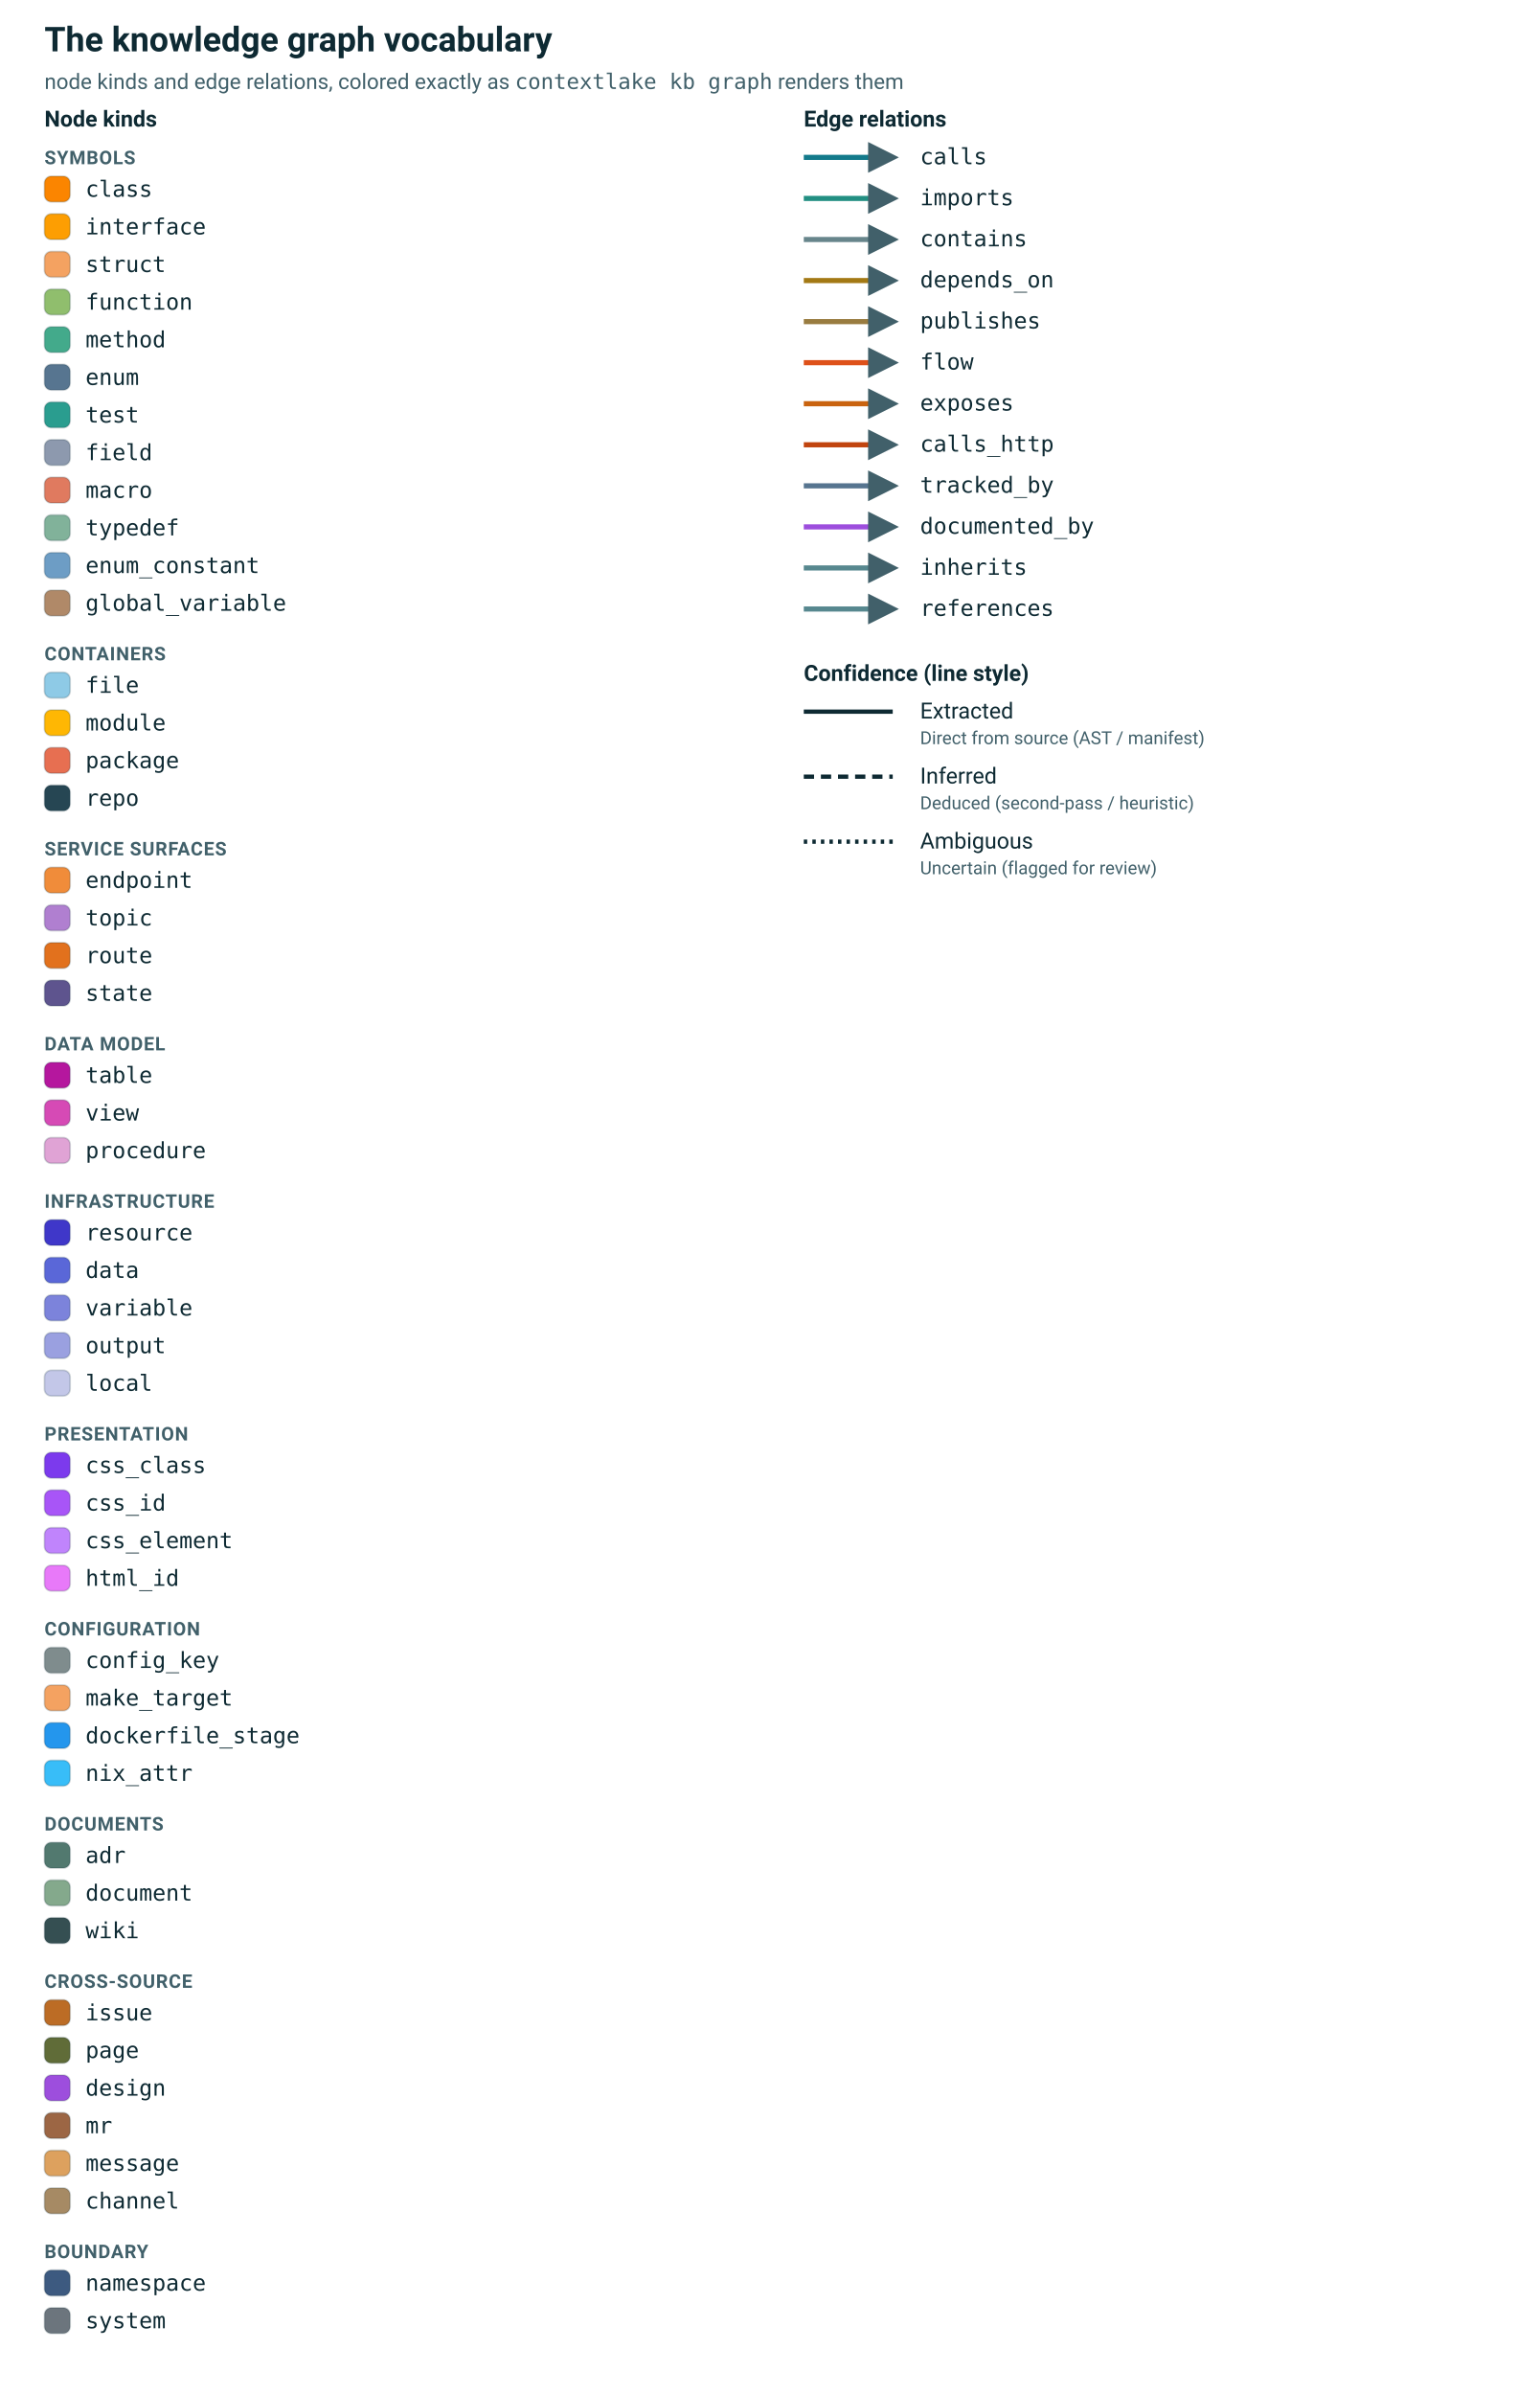
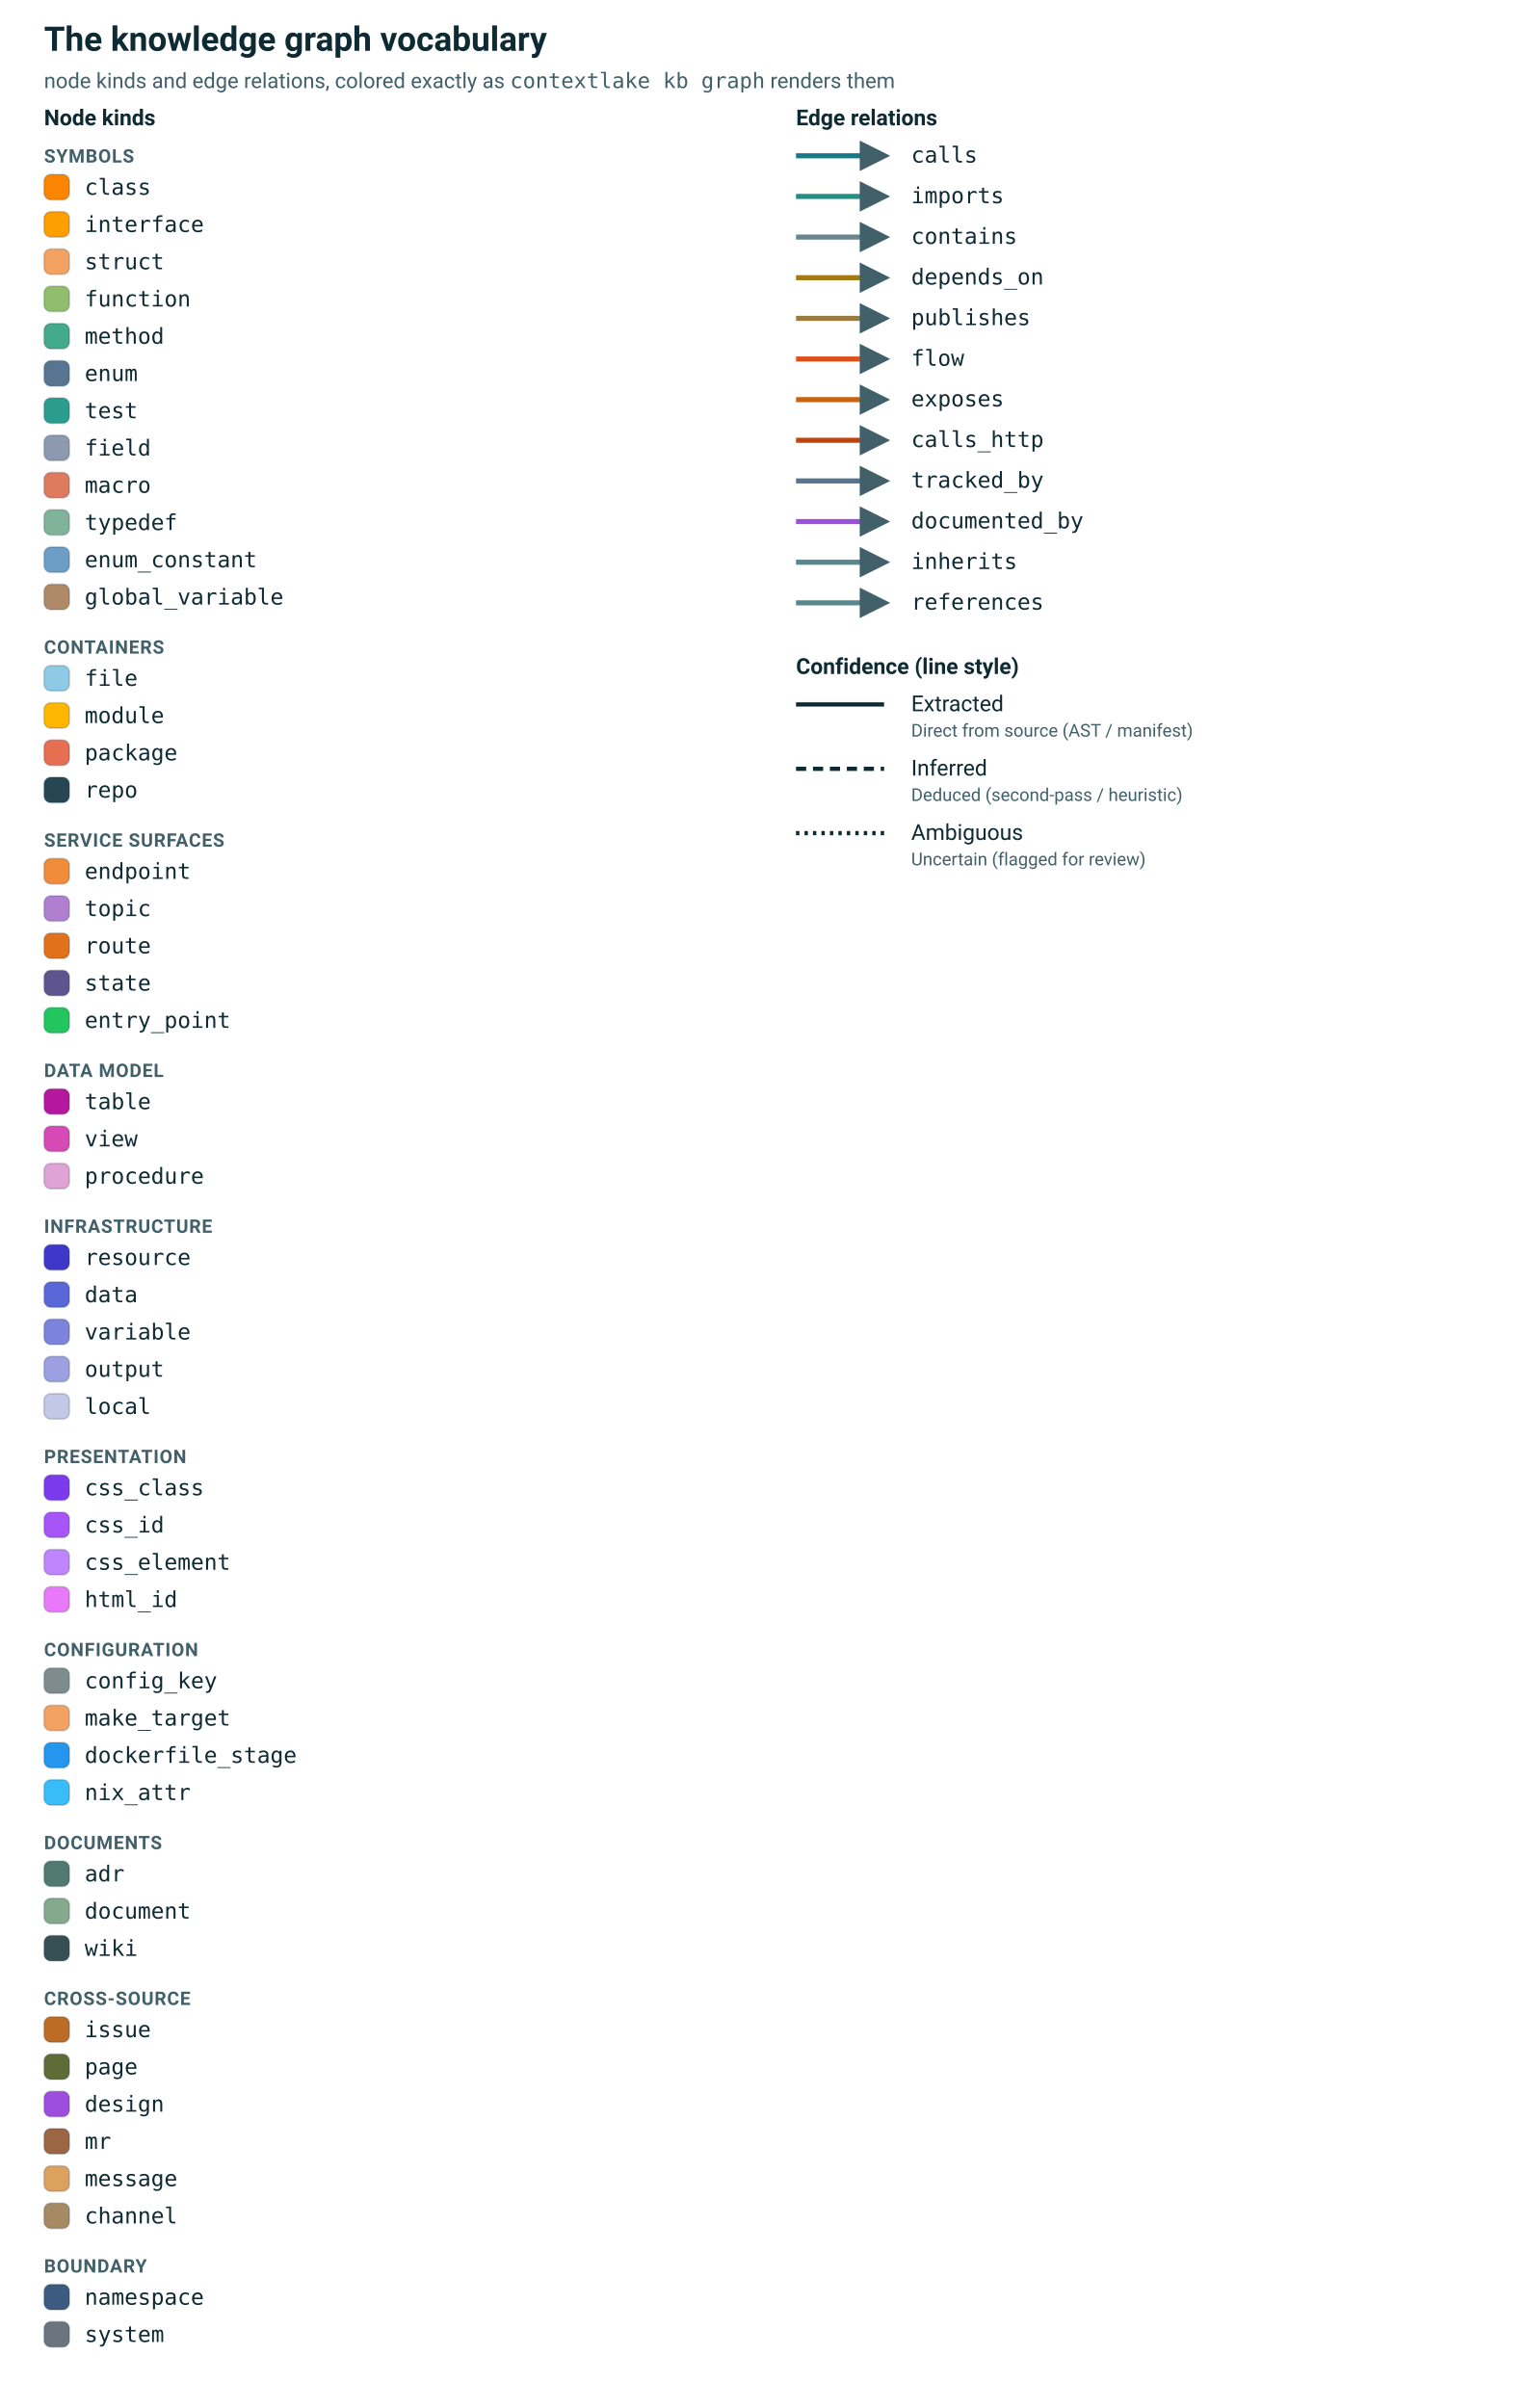
- <svg xmlns="http://www.w3.org/2000/svg" viewBox="0 0 900 1400" width="900" height="1400" role="img" aria-label="contextlake knowledge graph node kinds and edge relations">
+ <svg xmlns="http://www.w3.org/2000/svg" viewBox="0 0 900 1422" width="900" height="1422" role="img" aria-label="contextlake knowledge graph node kinds and edge relations">
  <defs>
    <marker id="ar2" viewBox="0 0 10 10" refX="8" refY="5" markerWidth="6" markerHeight="6" orient="auto">
      <path d="M0 0L10 5L0 10z" fill="#41606a" />
    </marker>
  </defs>
-   <rect x="0" y="0" width="900" height="1400" fill="none" />
+   <rect x="0" y="0" width="900" height="1422" fill="none" />
  <text x="26" y="30" font-size="20" font-weight="700" fill="#0E2A33" font-family="'Space Grotesk',-apple-system,Segoe UI,Roboto,sans-serif">The knowledge graph vocabulary</text>
  <text x="26" y="52" font-size="12.5" fill="#41606a" font-family="'Space Grotesk',-apple-system,Segoe UI,Roboto,sans-serif">node kinds and edge relations, colored exactly as <tspan font-family="'JetBrains Mono',ui-monospace,monospace">contextlake kb graph</tspan> renders them</text>
  <text x="26" y="74" font-size="13" font-weight="700" fill="#0E2A33" font-family="'Space Grotesk',-apple-system,Segoe UI,Roboto,sans-serif">Node kinds</text>
  <text x="26" y="96" font-size="11" font-weight="600" fill="#41606a" letter-spacing=".04em" font-family="'Space Grotesk',-apple-system,Segoe UI,Roboto,sans-serif">SYMBOLS</text>
  <rect x="26" y="103" width="15" height="15" rx="4" fill="#fb8500" stroke="#0E2A33" stroke-opacity=".18" />
  <text x="50" y="115" font-size="13" fill="#0E2A33" font-family="'JetBrains Mono',ui-monospace,monospace">class</text>
  <rect x="26" y="125" width="15" height="15" rx="4" fill="#fd9e02" stroke="#0E2A33" stroke-opacity=".18" />
  <text x="50" y="137" font-size="13" fill="#0E2A33" font-family="'JetBrains Mono',ui-monospace,monospace">interface</text>
  <rect x="26" y="147" width="15" height="15" rx="4" fill="#f4a261" stroke="#0E2A33" stroke-opacity=".18" />
  <text x="50" y="159" font-size="13" fill="#0E2A33" font-family="'JetBrains Mono',ui-monospace,monospace">struct</text>
  <rect x="26" y="169" width="15" height="15" rx="4" fill="#90be6d" stroke="#0E2A33" stroke-opacity=".18" />
  <text x="50" y="181" font-size="13" fill="#0E2A33" font-family="'JetBrains Mono',ui-monospace,monospace">function</text>
  <rect x="26" y="191" width="15" height="15" rx="4" fill="#43aa8b" stroke="#0E2A33" stroke-opacity=".18" />
  <text x="50" y="203" font-size="13" fill="#0E2A33" font-family="'JetBrains Mono',ui-monospace,monospace">method</text>
  <rect x="26" y="213" width="15" height="15" rx="4" fill="#577590" stroke="#0E2A33" stroke-opacity=".18" />
  <text x="50" y="225" font-size="13" fill="#0E2A33" font-family="'JetBrains Mono',ui-monospace,monospace">enum</text>
  <rect x="26" y="235" width="15" height="15" rx="4" fill="#2a9d8f" stroke="#0E2A33" stroke-opacity=".18" />
  <text x="50" y="247" font-size="13" fill="#0E2A33" font-family="'JetBrains Mono',ui-monospace,monospace">test</text>
  <rect x="26" y="257" width="15" height="15" rx="4" fill="#8d99ae" stroke="#0E2A33" stroke-opacity=".18" />
  <text x="50" y="269" font-size="13" fill="#0E2A33" font-family="'JetBrains Mono',ui-monospace,monospace">field</text>
  <rect x="26" y="279" width="15" height="15" rx="4" fill="#e07a5f" stroke="#0E2A33" stroke-opacity=".18" />
  <text x="50" y="291" font-size="13" fill="#0E2A33" font-family="'JetBrains Mono',ui-monospace,monospace">macro</text>
  <rect x="26" y="301" width="15" height="15" rx="4" fill="#81b29a" stroke="#0E2A33" stroke-opacity=".18" />
  <text x="50" y="313" font-size="13" fill="#0E2A33" font-family="'JetBrains Mono',ui-monospace,monospace">typedef</text>
  <rect x="26" y="323" width="15" height="15" rx="4" fill="#6d9dc5" stroke="#0E2A33" stroke-opacity=".18" />
  <text x="50" y="335" font-size="13" fill="#0E2A33" font-family="'JetBrains Mono',ui-monospace,monospace">enum_constant</text>
  <rect x="26" y="345" width="15" height="15" rx="4" fill="#b08968" stroke="#0E2A33" stroke-opacity=".18" />
  <text x="50" y="357" font-size="13" fill="#0E2A33" font-family="'JetBrains Mono',ui-monospace,monospace">global_variable</text>
  <text x="26" y="386" font-size="11" font-weight="600" fill="#41606a" letter-spacing=".04em" font-family="'Space Grotesk',-apple-system,Segoe UI,Roboto,sans-serif">CONTAINERS</text>
  <rect x="26" y="393" width="15" height="15" rx="4" fill="#8ecae6" stroke="#0E2A33" stroke-opacity=".18" />
  <text x="50" y="405" font-size="13" fill="#0E2A33" font-family="'JetBrains Mono',ui-monospace,monospace">file</text>
  <rect x="26" y="415" width="15" height="15" rx="4" fill="#ffb703" stroke="#0E2A33" stroke-opacity=".18" />
  <text x="50" y="427" font-size="13" fill="#0E2A33" font-family="'JetBrains Mono',ui-monospace,monospace">module</text>
  <rect x="26" y="437" width="15" height="15" rx="4" fill="#e76f51" stroke="#0E2A33" stroke-opacity=".18" />
  <text x="50" y="449" font-size="13" fill="#0E2A33" font-family="'JetBrains Mono',ui-monospace,monospace">package</text>
  <rect x="26" y="459" width="15" height="15" rx="4" fill="#264653" stroke="#0E2A33" stroke-opacity=".18" />
  <text x="50" y="471" font-size="13" fill="#0E2A33" font-family="'JetBrains Mono',ui-monospace,monospace">repo</text>
  <text x="26" y="500" font-size="11" font-weight="600" fill="#41606a" letter-spacing=".04em" font-family="'Space Grotesk',-apple-system,Segoe UI,Roboto,sans-serif">SERVICE SURFACES</text>
  <rect x="26" y="507" width="15" height="15" rx="4" fill="#f08c3a" stroke="#0E2A33" stroke-opacity=".18" />
  <text x="50" y="519" font-size="13" fill="#0E2A33" font-family="'JetBrains Mono',ui-monospace,monospace">endpoint</text>
  <rect x="26" y="529" width="15" height="15" rx="4" fill="#b07fd0" stroke="#0E2A33" stroke-opacity=".18" />
  <text x="50" y="541" font-size="13" fill="#0E2A33" font-family="'JetBrains Mono',ui-monospace,monospace">topic</text>
  <rect x="26" y="551" width="15" height="15" rx="4" fill="#e2711d" stroke="#0E2A33" stroke-opacity=".18" />
  <text x="50" y="563" font-size="13" fill="#0E2A33" font-family="'JetBrains Mono',ui-monospace,monospace">route</text>
  <rect x="26" y="573" width="15" height="15" rx="4" fill="#5e548e" stroke="#0E2A33" stroke-opacity=".18" />
  <text x="50" y="585" font-size="13" fill="#0E2A33" font-family="'JetBrains Mono',ui-monospace,monospace">state</text>
-   <text x="26" y="614" font-size="11" font-weight="600" fill="#41606a" letter-spacing=".04em" font-family="'Space Grotesk',-apple-system,Segoe UI,Roboto,sans-serif">DATA MODEL</text>
-   <rect x="26" y="621" width="15" height="15" rx="4" fill="#b5179e" stroke="#0E2A33" stroke-opacity=".18" />
-   <text x="50" y="633" font-size="13" fill="#0E2A33" font-family="'JetBrains Mono',ui-monospace,monospace">table</text>
-   <rect x="26" y="643" width="15" height="15" rx="4" fill="#d64ab5" stroke="#0E2A33" stroke-opacity=".18" />
-   <text x="50" y="655" font-size="13" fill="#0E2A33" font-family="'JetBrains Mono',ui-monospace,monospace">view</text>
-   <rect x="26" y="665" width="15" height="15" rx="4" fill="#e0a3d5" stroke="#0E2A33" stroke-opacity=".18" />
-   <text x="50" y="677" font-size="13" fill="#0E2A33" font-family="'JetBrains Mono',ui-monospace,monospace">procedure</text>
-   <text x="26" y="706" font-size="11" font-weight="600" fill="#41606a" letter-spacing=".04em" font-family="'Space Grotesk',-apple-system,Segoe UI,Roboto,sans-serif">INFRASTRUCTURE</text>
-   <rect x="26" y="713" width="15" height="15" rx="4" fill="#3f37c9" stroke="#0E2A33" stroke-opacity=".18" />
-   <text x="50" y="725" font-size="13" fill="#0E2A33" font-family="'JetBrains Mono',ui-monospace,monospace">resource</text>
-   <rect x="26" y="735" width="15" height="15" rx="4" fill="#5a67d8" stroke="#0E2A33" stroke-opacity=".18" />
-   <text x="50" y="747" font-size="13" fill="#0E2A33" font-family="'JetBrains Mono',ui-monospace,monospace">data</text>
-   <rect x="26" y="757" width="15" height="15" rx="4" fill="#7c83db" stroke="#0E2A33" stroke-opacity=".18" />
-   <text x="50" y="769" font-size="13" fill="#0E2A33" font-family="'JetBrains Mono',ui-monospace,monospace">variable</text>
-   <rect x="26" y="779" width="15" height="15" rx="4" fill="#9aa0e0" stroke="#0E2A33" stroke-opacity=".18" />
-   <text x="50" y="791" font-size="13" fill="#0E2A33" font-family="'JetBrains Mono',ui-monospace,monospace">output</text>
-   <rect x="26" y="801" width="15" height="15" rx="4" fill="#c3c7e8" stroke="#0E2A33" stroke-opacity=".18" />
-   <text x="50" y="813" font-size="13" fill="#0E2A33" font-family="'JetBrains Mono',ui-monospace,monospace">local</text>
-   <text x="26" y="842" font-size="11" font-weight="600" fill="#41606a" letter-spacing=".04em" font-family="'Space Grotesk',-apple-system,Segoe UI,Roboto,sans-serif">PRESENTATION</text>
-   <rect x="26" y="849" width="15" height="15" rx="4" fill="#7c3aed" stroke="#0E2A33" stroke-opacity=".18" />
-   <text x="50" y="861" font-size="13" fill="#0E2A33" font-family="'JetBrains Mono',ui-monospace,monospace">css_class</text>
-   <rect x="26" y="871" width="15" height="15" rx="4" fill="#a855f7" stroke="#0E2A33" stroke-opacity=".18" />
-   <text x="50" y="883" font-size="13" fill="#0E2A33" font-family="'JetBrains Mono',ui-monospace,monospace">css_id</text>
-   <rect x="26" y="893" width="15" height="15" rx="4" fill="#c084fc" stroke="#0E2A33" stroke-opacity=".18" />
-   <text x="50" y="905" font-size="13" fill="#0E2A33" font-family="'JetBrains Mono',ui-monospace,monospace">css_element</text>
-   <rect x="26" y="915" width="15" height="15" rx="4" fill="#e879f9" stroke="#0E2A33" stroke-opacity=".18" />
-   <text x="50" y="927" font-size="13" fill="#0E2A33" font-family="'JetBrains Mono',ui-monospace,monospace">html_id</text>
-   <text x="26" y="956" font-size="11" font-weight="600" fill="#41606a" letter-spacing=".04em" font-family="'Space Grotesk',-apple-system,Segoe UI,Roboto,sans-serif">CONFIGURATION</text>
-   <rect x="26" y="963" width="15" height="15" rx="4" fill="#7f8c8d" stroke="#0E2A33" stroke-opacity=".18" />
-   <text x="50" y="975" font-size="13" fill="#0E2A33" font-family="'JetBrains Mono',ui-monospace,monospace">config_key</text>
-   <rect x="26" y="985" width="15" height="15" rx="4" fill="#f4a261" stroke="#0E2A33" stroke-opacity=".18" />
-   <text x="50" y="997" font-size="13" fill="#0E2A33" font-family="'JetBrains Mono',ui-monospace,monospace">make_target</text>
-   <rect x="26" y="1007" width="15" height="15" rx="4" fill="#2496ed" stroke="#0E2A33" stroke-opacity=".18" />
-   <text x="50" y="1019" font-size="13" fill="#0E2A33" font-family="'JetBrains Mono',ui-monospace,monospace">dockerfile_stage</text>
-   <rect x="26" y="1029" width="15" height="15" rx="4" fill="#38bdf8" stroke="#0E2A33" stroke-opacity=".18" />
-   <text x="50" y="1041" font-size="13" fill="#0E2A33" font-family="'JetBrains Mono',ui-monospace,monospace">nix_attr</text>
-   <text x="26" y="1070" font-size="11" font-weight="600" fill="#41606a" letter-spacing=".04em" font-family="'Space Grotesk',-apple-system,Segoe UI,Roboto,sans-serif">DOCUMENTS</text>
-   <rect x="26" y="1077" width="15" height="15" rx="4" fill="#52796f" stroke="#0E2A33" stroke-opacity=".18" />
-   <text x="50" y="1089" font-size="13" fill="#0E2A33" font-family="'JetBrains Mono',ui-monospace,monospace">adr</text>
-   <rect x="26" y="1099" width="15" height="15" rx="4" fill="#84a98c" stroke="#0E2A33" stroke-opacity=".18" />
-   <text x="50" y="1111" font-size="13" fill="#0E2A33" font-family="'JetBrains Mono',ui-monospace,monospace">document</text>
-   <rect x="26" y="1121" width="15" height="15" rx="4" fill="#354f52" stroke="#0E2A33" stroke-opacity=".18" />
-   <text x="50" y="1133" font-size="13" fill="#0E2A33" font-family="'JetBrains Mono',ui-monospace,monospace">wiki</text>
-   <text x="26" y="1162" font-size="11" font-weight="600" fill="#41606a" letter-spacing=".04em" font-family="'Space Grotesk',-apple-system,Segoe UI,Roboto,sans-serif">CROSS-SOURCE</text>
-   <rect x="26" y="1169" width="15" height="15" rx="4" fill="#bc6c25" stroke="#0E2A33" stroke-opacity=".18" />
-   <text x="50" y="1181" font-size="13" fill="#0E2A33" font-family="'JetBrains Mono',ui-monospace,monospace">issue</text>
-   <rect x="26" y="1191" width="15" height="15" rx="4" fill="#606c38" stroke="#0E2A33" stroke-opacity=".18" />
-   <text x="50" y="1203" font-size="13" fill="#0E2A33" font-family="'JetBrains Mono',ui-monospace,monospace">page</text>
-   <rect x="26" y="1213" width="15" height="15" rx="4" fill="#9d4edd" stroke="#0E2A33" stroke-opacity=".18" />
-   <text x="50" y="1225" font-size="13" fill="#0E2A33" font-family="'JetBrains Mono',ui-monospace,monospace">design</text>
-   <rect x="26" y="1235" width="15" height="15" rx="4" fill="#9c6644" stroke="#0E2A33" stroke-opacity=".18" />
-   <text x="50" y="1247" font-size="13" fill="#0E2A33" font-family="'JetBrains Mono',ui-monospace,monospace">mr</text>
-   <rect x="26" y="1257" width="15" height="15" rx="4" fill="#dda15e" stroke="#0E2A33" stroke-opacity=".18" />
-   <text x="50" y="1269" font-size="13" fill="#0E2A33" font-family="'JetBrains Mono',ui-monospace,monospace">message</text>
-   <rect x="26" y="1279" width="15" height="15" rx="4" fill="#a68a64" stroke="#0E2A33" stroke-opacity=".18" />
-   <text x="50" y="1291" font-size="13" fill="#0E2A33" font-family="'JetBrains Mono',ui-monospace,monospace">channel</text>
-   <text x="26" y="1320" font-size="11" font-weight="600" fill="#41606a" letter-spacing=".04em" font-family="'Space Grotesk',-apple-system,Segoe UI,Roboto,sans-serif">BOUNDARY</text>
-   <rect x="26" y="1327" width="15" height="15" rx="4" fill="#3d5a80" stroke="#0E2A33" stroke-opacity=".18" />
-   <text x="50" y="1339" font-size="13" fill="#0E2A33" font-family="'JetBrains Mono',ui-monospace,monospace">namespace</text>
-   <rect x="26" y="1349" width="15" height="15" rx="4" fill="#6c757d" stroke="#0E2A33" stroke-opacity=".18" />
-   <text x="50" y="1361" font-size="13" fill="#0E2A33" font-family="'JetBrains Mono',ui-monospace,monospace">system</text>
+   <rect x="26" y="595" width="15" height="15" rx="4" fill="#22c55e" stroke="#0E2A33" stroke-opacity=".18" />
+   <text x="50" y="607" font-size="13" fill="#0E2A33" font-family="'JetBrains Mono',ui-monospace,monospace">entry_point</text>
+   <text x="26" y="636" font-size="11" font-weight="600" fill="#41606a" letter-spacing=".04em" font-family="'Space Grotesk',-apple-system,Segoe UI,Roboto,sans-serif">DATA MODEL</text>
+   <rect x="26" y="643" width="15" height="15" rx="4" fill="#b5179e" stroke="#0E2A33" stroke-opacity=".18" />
+   <text x="50" y="655" font-size="13" fill="#0E2A33" font-family="'JetBrains Mono',ui-monospace,monospace">table</text>
+   <rect x="26" y="665" width="15" height="15" rx="4" fill="#d64ab5" stroke="#0E2A33" stroke-opacity=".18" />
+   <text x="50" y="677" font-size="13" fill="#0E2A33" font-family="'JetBrains Mono',ui-monospace,monospace">view</text>
+   <rect x="26" y="687" width="15" height="15" rx="4" fill="#e0a3d5" stroke="#0E2A33" stroke-opacity=".18" />
+   <text x="50" y="699" font-size="13" fill="#0E2A33" font-family="'JetBrains Mono',ui-monospace,monospace">procedure</text>
+   <text x="26" y="728" font-size="11" font-weight="600" fill="#41606a" letter-spacing=".04em" font-family="'Space Grotesk',-apple-system,Segoe UI,Roboto,sans-serif">INFRASTRUCTURE</text>
+   <rect x="26" y="735" width="15" height="15" rx="4" fill="#3f37c9" stroke="#0E2A33" stroke-opacity=".18" />
+   <text x="50" y="747" font-size="13" fill="#0E2A33" font-family="'JetBrains Mono',ui-monospace,monospace">resource</text>
+   <rect x="26" y="757" width="15" height="15" rx="4" fill="#5a67d8" stroke="#0E2A33" stroke-opacity=".18" />
+   <text x="50" y="769" font-size="13" fill="#0E2A33" font-family="'JetBrains Mono',ui-monospace,monospace">data</text>
+   <rect x="26" y="779" width="15" height="15" rx="4" fill="#7c83db" stroke="#0E2A33" stroke-opacity=".18" />
+   <text x="50" y="791" font-size="13" fill="#0E2A33" font-family="'JetBrains Mono',ui-monospace,monospace">variable</text>
+   <rect x="26" y="801" width="15" height="15" rx="4" fill="#9aa0e0" stroke="#0E2A33" stroke-opacity=".18" />
+   <text x="50" y="813" font-size="13" fill="#0E2A33" font-family="'JetBrains Mono',ui-monospace,monospace">output</text>
+   <rect x="26" y="823" width="15" height="15" rx="4" fill="#c3c7e8" stroke="#0E2A33" stroke-opacity=".18" />
+   <text x="50" y="835" font-size="13" fill="#0E2A33" font-family="'JetBrains Mono',ui-monospace,monospace">local</text>
+   <text x="26" y="864" font-size="11" font-weight="600" fill="#41606a" letter-spacing=".04em" font-family="'Space Grotesk',-apple-system,Segoe UI,Roboto,sans-serif">PRESENTATION</text>
+   <rect x="26" y="871" width="15" height="15" rx="4" fill="#7c3aed" stroke="#0E2A33" stroke-opacity=".18" />
+   <text x="50" y="883" font-size="13" fill="#0E2A33" font-family="'JetBrains Mono',ui-monospace,monospace">css_class</text>
+   <rect x="26" y="893" width="15" height="15" rx="4" fill="#a855f7" stroke="#0E2A33" stroke-opacity=".18" />
+   <text x="50" y="905" font-size="13" fill="#0E2A33" font-family="'JetBrains Mono',ui-monospace,monospace">css_id</text>
+   <rect x="26" y="915" width="15" height="15" rx="4" fill="#c084fc" stroke="#0E2A33" stroke-opacity=".18" />
+   <text x="50" y="927" font-size="13" fill="#0E2A33" font-family="'JetBrains Mono',ui-monospace,monospace">css_element</text>
+   <rect x="26" y="937" width="15" height="15" rx="4" fill="#e879f9" stroke="#0E2A33" stroke-opacity=".18" />
+   <text x="50" y="949" font-size="13" fill="#0E2A33" font-family="'JetBrains Mono',ui-monospace,monospace">html_id</text>
+   <text x="26" y="978" font-size="11" font-weight="600" fill="#41606a" letter-spacing=".04em" font-family="'Space Grotesk',-apple-system,Segoe UI,Roboto,sans-serif">CONFIGURATION</text>
+   <rect x="26" y="985" width="15" height="15" rx="4" fill="#7f8c8d" stroke="#0E2A33" stroke-opacity=".18" />
+   <text x="50" y="997" font-size="13" fill="#0E2A33" font-family="'JetBrains Mono',ui-monospace,monospace">config_key</text>
+   <rect x="26" y="1007" width="15" height="15" rx="4" fill="#f4a261" stroke="#0E2A33" stroke-opacity=".18" />
+   <text x="50" y="1019" font-size="13" fill="#0E2A33" font-family="'JetBrains Mono',ui-monospace,monospace">make_target</text>
+   <rect x="26" y="1029" width="15" height="15" rx="4" fill="#2496ed" stroke="#0E2A33" stroke-opacity=".18" />
+   <text x="50" y="1041" font-size="13" fill="#0E2A33" font-family="'JetBrains Mono',ui-monospace,monospace">dockerfile_stage</text>
+   <rect x="26" y="1051" width="15" height="15" rx="4" fill="#38bdf8" stroke="#0E2A33" stroke-opacity=".18" />
+   <text x="50" y="1063" font-size="13" fill="#0E2A33" font-family="'JetBrains Mono',ui-monospace,monospace">nix_attr</text>
+   <text x="26" y="1092" font-size="11" font-weight="600" fill="#41606a" letter-spacing=".04em" font-family="'Space Grotesk',-apple-system,Segoe UI,Roboto,sans-serif">DOCUMENTS</text>
+   <rect x="26" y="1099" width="15" height="15" rx="4" fill="#52796f" stroke="#0E2A33" stroke-opacity=".18" />
+   <text x="50" y="1111" font-size="13" fill="#0E2A33" font-family="'JetBrains Mono',ui-monospace,monospace">adr</text>
+   <rect x="26" y="1121" width="15" height="15" rx="4" fill="#84a98c" stroke="#0E2A33" stroke-opacity=".18" />
+   <text x="50" y="1133" font-size="13" fill="#0E2A33" font-family="'JetBrains Mono',ui-monospace,monospace">document</text>
+   <rect x="26" y="1143" width="15" height="15" rx="4" fill="#354f52" stroke="#0E2A33" stroke-opacity=".18" />
+   <text x="50" y="1155" font-size="13" fill="#0E2A33" font-family="'JetBrains Mono',ui-monospace,monospace">wiki</text>
+   <text x="26" y="1184" font-size="11" font-weight="600" fill="#41606a" letter-spacing=".04em" font-family="'Space Grotesk',-apple-system,Segoe UI,Roboto,sans-serif">CROSS-SOURCE</text>
+   <rect x="26" y="1191" width="15" height="15" rx="4" fill="#bc6c25" stroke="#0E2A33" stroke-opacity=".18" />
+   <text x="50" y="1203" font-size="13" fill="#0E2A33" font-family="'JetBrains Mono',ui-monospace,monospace">issue</text>
+   <rect x="26" y="1213" width="15" height="15" rx="4" fill="#606c38" stroke="#0E2A33" stroke-opacity=".18" />
+   <text x="50" y="1225" font-size="13" fill="#0E2A33" font-family="'JetBrains Mono',ui-monospace,monospace">page</text>
+   <rect x="26" y="1235" width="15" height="15" rx="4" fill="#9d4edd" stroke="#0E2A33" stroke-opacity=".18" />
+   <text x="50" y="1247" font-size="13" fill="#0E2A33" font-family="'JetBrains Mono',ui-monospace,monospace">design</text>
+   <rect x="26" y="1257" width="15" height="15" rx="4" fill="#9c6644" stroke="#0E2A33" stroke-opacity=".18" />
+   <text x="50" y="1269" font-size="13" fill="#0E2A33" font-family="'JetBrains Mono',ui-monospace,monospace">mr</text>
+   <rect x="26" y="1279" width="15" height="15" rx="4" fill="#dda15e" stroke="#0E2A33" stroke-opacity=".18" />
+   <text x="50" y="1291" font-size="13" fill="#0E2A33" font-family="'JetBrains Mono',ui-monospace,monospace">message</text>
+   <rect x="26" y="1301" width="15" height="15" rx="4" fill="#a68a64" stroke="#0E2A33" stroke-opacity=".18" />
+   <text x="50" y="1313" font-size="13" fill="#0E2A33" font-family="'JetBrains Mono',ui-monospace,monospace">channel</text>
+   <text x="26" y="1342" font-size="11" font-weight="600" fill="#41606a" letter-spacing=".04em" font-family="'Space Grotesk',-apple-system,Segoe UI,Roboto,sans-serif">BOUNDARY</text>
+   <rect x="26" y="1349" width="15" height="15" rx="4" fill="#3d5a80" stroke="#0E2A33" stroke-opacity=".18" />
+   <text x="50" y="1361" font-size="13" fill="#0E2A33" font-family="'JetBrains Mono',ui-monospace,monospace">namespace</text>
+   <rect x="26" y="1371" width="15" height="15" rx="4" fill="#6c757d" stroke="#0E2A33" stroke-opacity=".18" />
+   <text x="50" y="1383" font-size="13" fill="#0E2A33" font-family="'JetBrains Mono',ui-monospace,monospace">system</text>
  <text x="470" y="74" font-size="13" font-weight="700" fill="#0E2A33" font-family="'Space Grotesk',-apple-system,Segoe UI,Roboto,sans-serif">Edge relations</text>
  <line x1="470" y1="92" x2="522" y2="92" stroke="#137A8B" stroke-width="3" marker-end="url(#ar2)" />
  <text x="538" y="96" font-size="13" fill="#0E2A33" font-family="'JetBrains Mono',ui-monospace,monospace">calls</text>
  <line x1="470" y1="116" x2="522" y2="116" stroke="#228f82" stroke-width="3" marker-end="url(#ar2)" />
  <text x="538" y="120" font-size="13" fill="#0E2A33" font-family="'JetBrains Mono',ui-monospace,monospace">imports</text>
  <line x1="470" y1="140" x2="522" y2="140" stroke="#67858b" stroke-width="3" marker-end="url(#ar2)" />
  <text x="538" y="144" font-size="13" fill="#0E2A33" font-family="'JetBrains Mono',ui-monospace,monospace">contains</text>
  <line x1="470" y1="164" x2="522" y2="164" stroke="#a37914" stroke-width="3" marker-end="url(#ar2)" />
  <text x="538" y="168" font-size="13" fill="#0E2A33" font-family="'JetBrains Mono',ui-monospace,monospace">depends_on</text>
  <line x1="470" y1="188" x2="522" y2="188" stroke="#997c40" stroke-width="3" marker-end="url(#ar2)" />
  <text x="538" y="192" font-size="13" fill="#0E2A33" font-family="'JetBrains Mono',ui-monospace,monospace">publishes</text>
  <line x1="470" y1="212" x2="522" y2="212" stroke="#de511a" stroke-width="3" marker-end="url(#ar2)" />
  <text x="538" y="216" font-size="13" fill="#0E2A33" font-family="'JetBrains Mono',ui-monospace,monospace">flow</text>
  <line x1="470" y1="236" x2="522" y2="236" stroke="#c9630f" stroke-width="3" marker-end="url(#ar2)" />
  <text x="538" y="240" font-size="13" fill="#0E2A33" font-family="'JetBrains Mono',ui-monospace,monospace">exposes</text>
  <line x1="470" y1="260" x2="522" y2="260" stroke="#c1440e" stroke-width="3" marker-end="url(#ar2)" />
  <text x="538" y="264" font-size="13" fill="#0E2A33" font-family="'JetBrains Mono',ui-monospace,monospace">calls_http</text>
  <line x1="470" y1="284" x2="522" y2="284" stroke="#577590" stroke-width="3" marker-end="url(#ar2)" />
  <text x="538" y="288" font-size="13" fill="#0E2A33" font-family="'JetBrains Mono',ui-monospace,monospace">tracked_by</text>
  <line x1="470" y1="308" x2="522" y2="308" stroke="#9d4edd" stroke-width="3" marker-end="url(#ar2)" />
  <text x="538" y="312" font-size="13" fill="#0E2A33" font-family="'JetBrains Mono',ui-monospace,monospace">documented_by</text>
  <line x1="470" y1="332" x2="522" y2="332" stroke="#57888f" stroke-width="3" marker-end="url(#ar2)" />
  <text x="538" y="336" font-size="13" fill="#0E2A33" font-family="'JetBrains Mono',ui-monospace,monospace">inherits</text>
  <line x1="470" y1="356" x2="522" y2="356" stroke="#57888f" stroke-width="3" marker-end="url(#ar2)" />
  <text x="538" y="360" font-size="13" fill="#0E2A33" font-family="'JetBrains Mono',ui-monospace,monospace">references</text>
  <text x="470" y="398" font-size="13" font-weight="700" fill="#0E2A33" font-family="'Space Grotesk',-apple-system,Segoe UI,Roboto,sans-serif">Confidence (line style)</text>
  <line x1="470" y1="416" x2="522" y2="416" stroke="#0E2A33" stroke-width="2.5" />
  <text x="538" y="420" font-size="13" fill="#0E2A33" font-family="'Space Grotesk',-apple-system,Segoe UI,Roboto,sans-serif">Extracted</text>
  <text x="538" y="435" font-size="10.5" fill="#41606a" font-family="'Space Grotesk',-apple-system,Segoe UI,Roboto,sans-serif">Direct from source (AST / manifest)</text>
  <line x1="470" y1="454" x2="522" y2="454" stroke="#0E2A33" stroke-width="2.5" stroke-dasharray="6 4" />
  <text x="538" y="458" font-size="13" fill="#0E2A33" font-family="'Space Grotesk',-apple-system,Segoe UI,Roboto,sans-serif">Inferred</text>
  <text x="538" y="473" font-size="10.5" fill="#41606a" font-family="'Space Grotesk',-apple-system,Segoe UI,Roboto,sans-serif">Deduced (second-pass / heuristic)</text>
  <line x1="470" y1="492" x2="522" y2="492" stroke="#0E2A33" stroke-width="2.5" stroke-dasharray="2 3" />
  <text x="538" y="496" font-size="13" fill="#0E2A33" font-family="'Space Grotesk',-apple-system,Segoe UI,Roboto,sans-serif">Ambiguous</text>
  <text x="538" y="511" font-size="10.5" fill="#41606a" font-family="'Space Grotesk',-apple-system,Segoe UI,Roboto,sans-serif">Uncertain (flagged for review)</text>
</svg>
